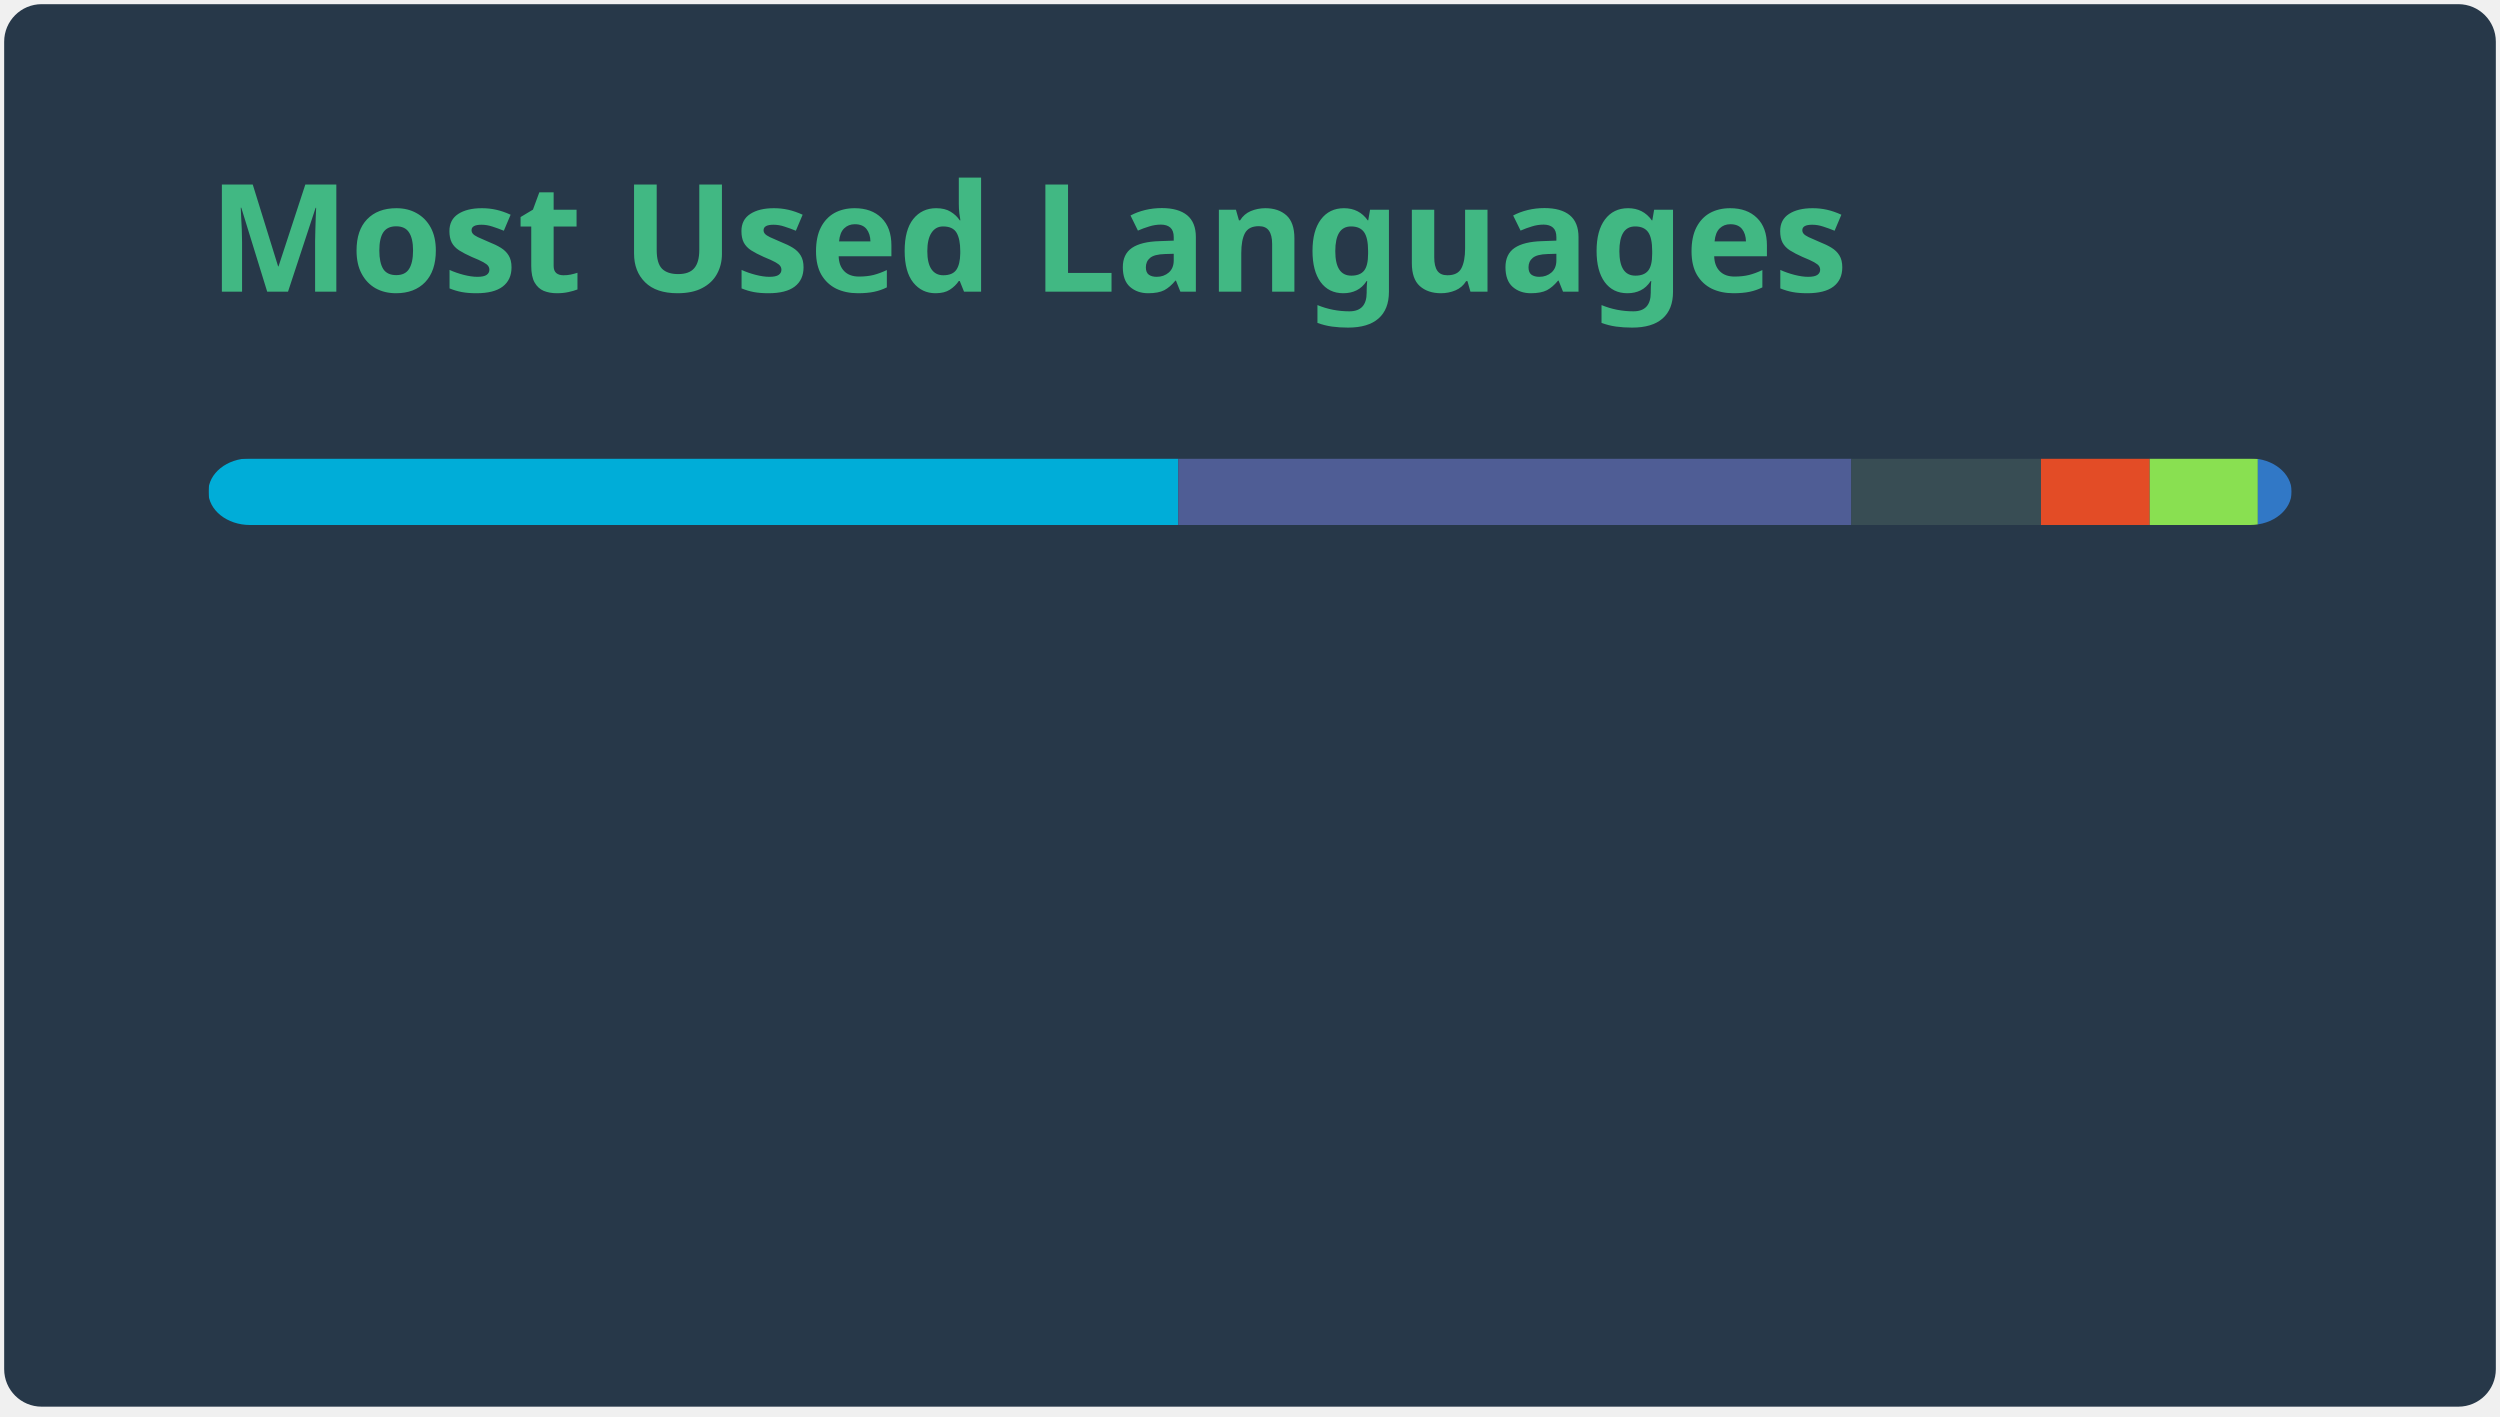
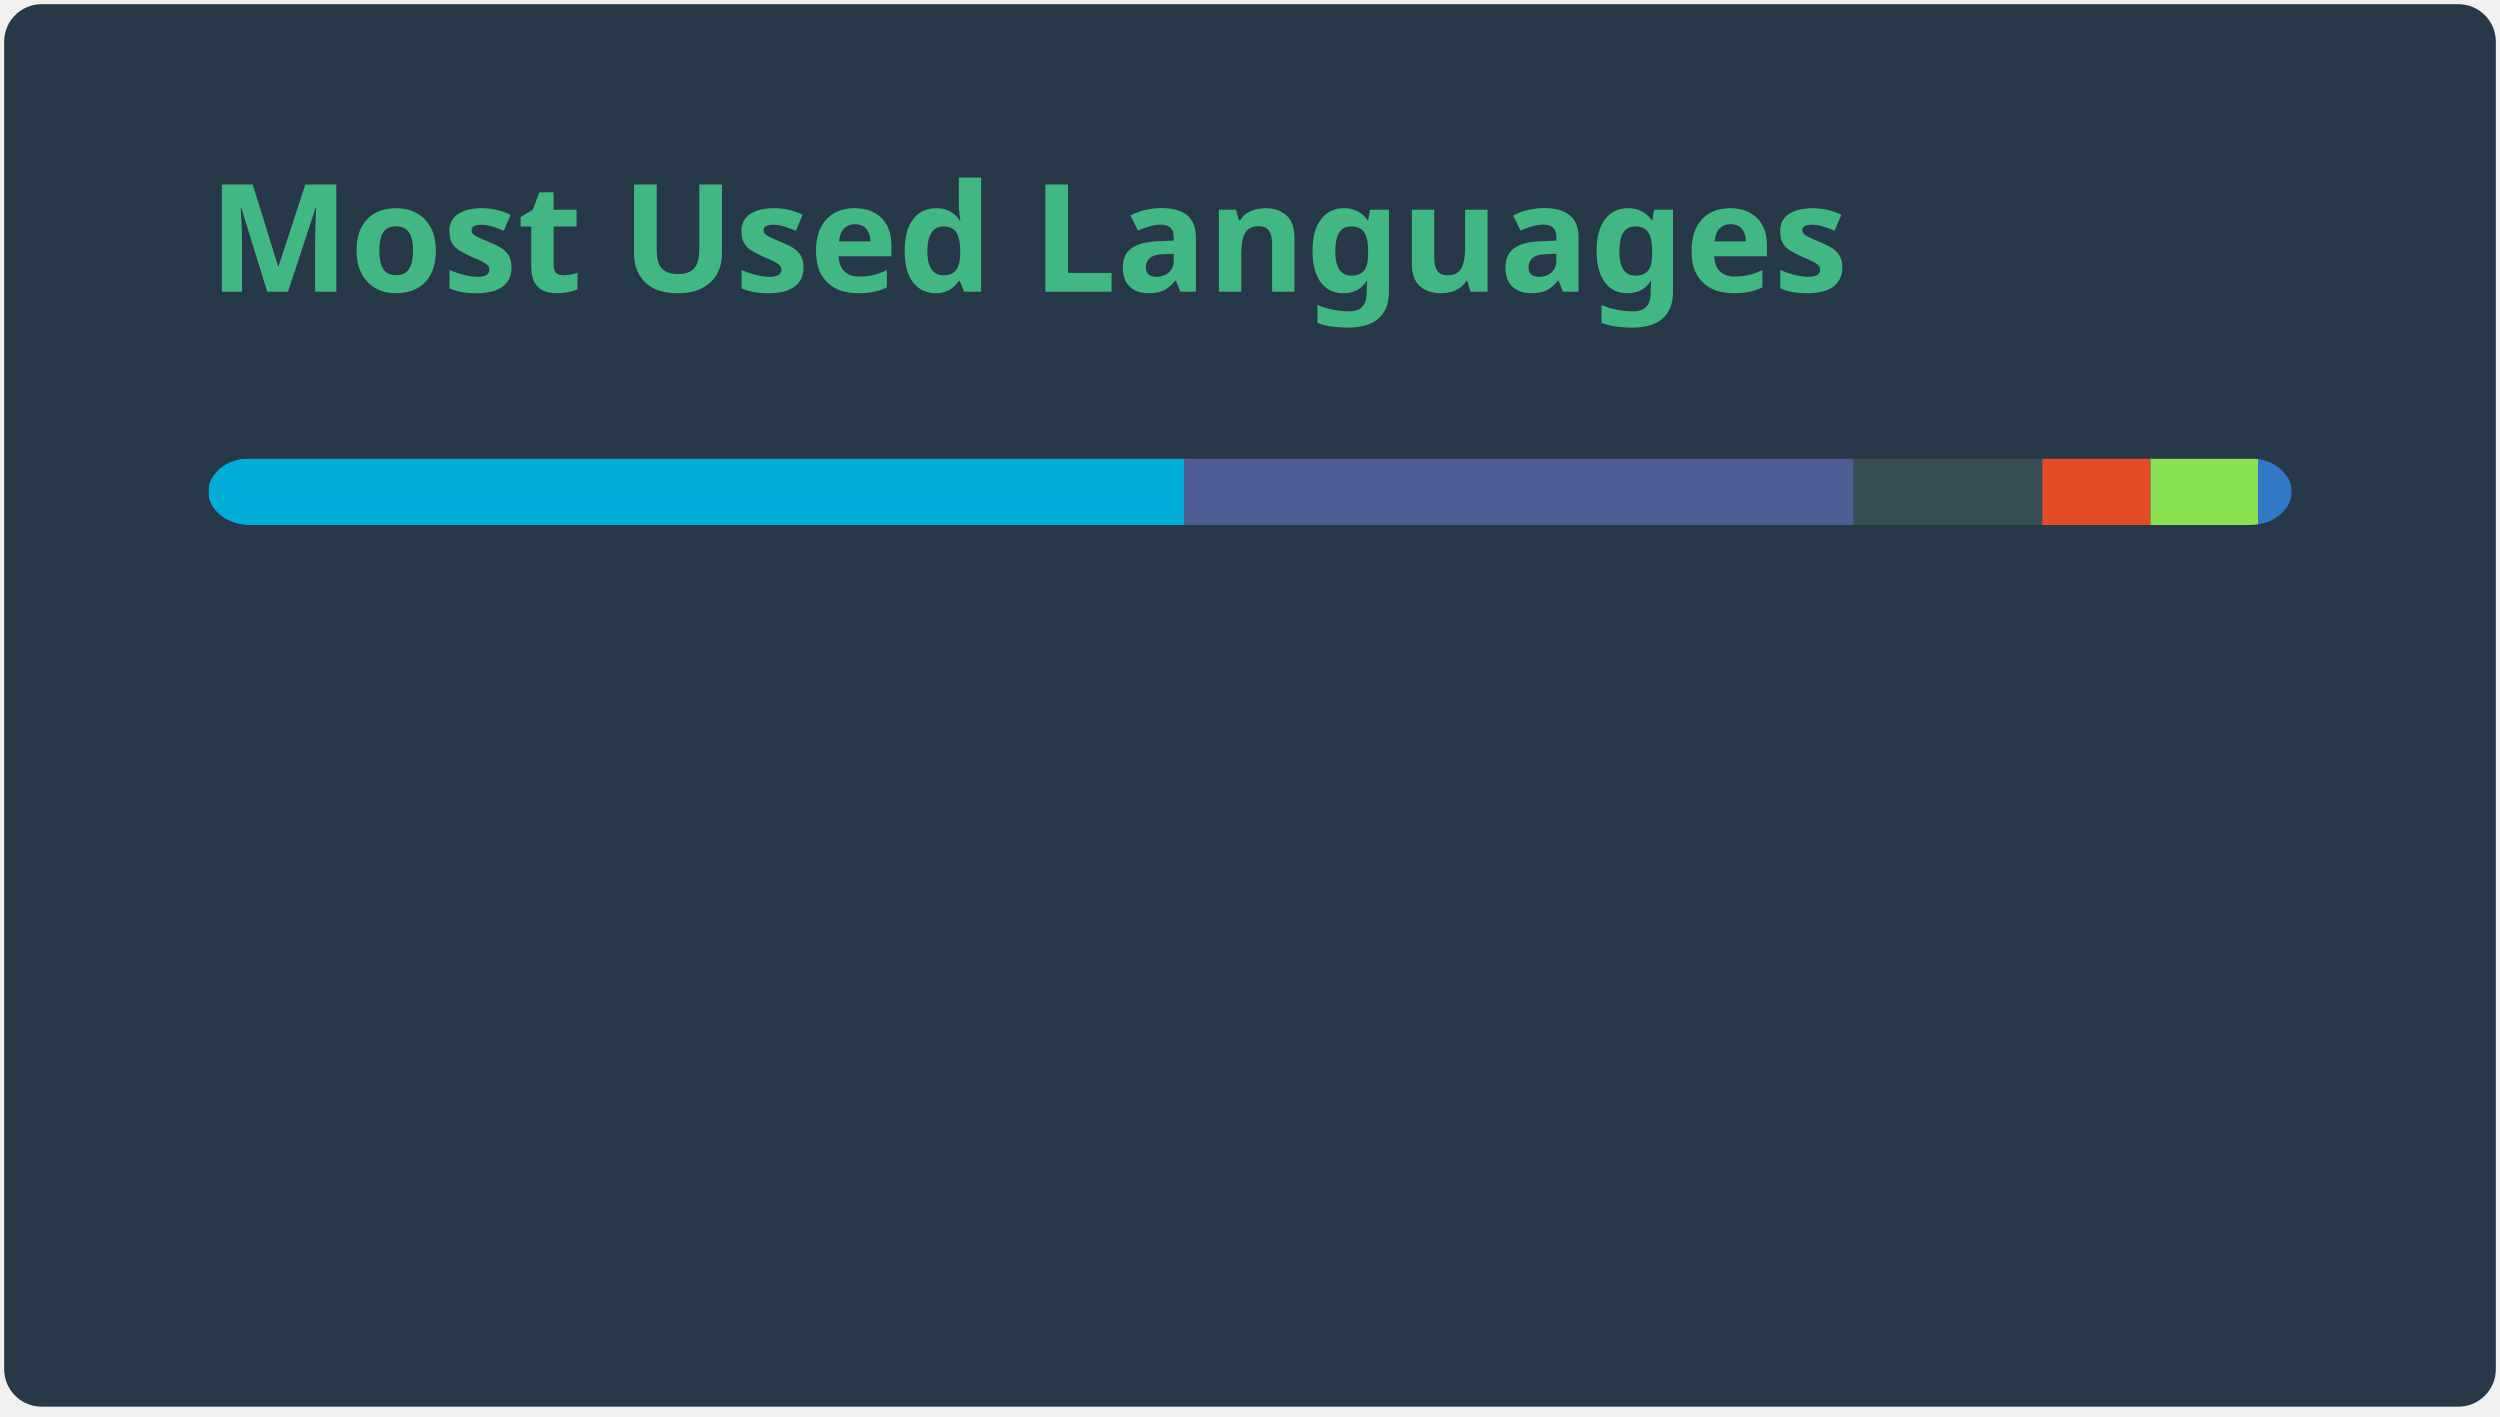
<svg xmlns="http://www.w3.org/2000/svg" width="300" height="170" viewBox="0 0 300 170" fill="none" role="img" aria-labelledby="descId">
  <style>
        .header {
            font: 600 18px 'Segoe UI', Ubuntu, Sans-Serif;
            fill: #41b883;
            animation: fadeInAnimation 0.8s ease-in-out forwards;
        }
        @supports(-moz-appearance: auto) {
             
            .header { font-size: 15.5px; }
        }

        @keyframes slideInAnimation {
            from {
                width: 0;
            }
            to {
                width: calc(100%-100px);
            }
        }
        @keyframes growWidthAnimation {
            from {
                width: 0;
            }
            to {
                width: 100%;
            }
        }
        .stat {
            font: 600 14px 'Segoe UI', Ubuntu, "Helvetica Neue", Sans-Serif; fill: #fffefe;
        }
        @supports(-moz-appearance: auto) {
             
            .stat { font-size:12px; }
        }
        .bold { font-weight: 700 }
        .lang-name {
            font: 400 11px "Segoe UI", Ubuntu, Sans-Serif;
            fill: #fffefe;
        }
        .stagger {
            opacity: 0;
            animation: fadeInAnimation 0.3s ease-in-out forwards;
        }
        #rect-mask rect{
            animation: slideInAnimation 1s ease-in-out forwards;
        }
        .lang-progress{
            animation: growWidthAnimation 0.6s ease-in-out forwards;
        }



         
        @keyframes scaleInAnimation {
            from {
                transform: translate(-5px, 5px) scale(0);
            }
            to {
                transform: translate(-5px, 5px) scale(1);
            }
        }
        @keyframes fadeInAnimation {
            from {
                opacity: 0;
            }
            to {
                opacity: 1;
            }
        }
    </style>
  <rect x="0.5" y="0.5" rx="4.5" height="99%" stroke="#e4e2e2" width="299" fill="#273849" stroke-opacity="0" />
  <g transform="translate(25, 35)">
    <g transform="translate(0, 0)">
      <text x="0" y="0" class="header">Most Used Languages</text>
    </g>
  </g>
  <g transform="translate(0, 55)">
    <svg x="25">
      <mask id="rect-mask">
        <rect x="0" y="0" width="250" height="8" fill="white" rx="5" />
      </mask>
-       <rect mask="url(#rect-mask)" x="0" y="0" width="116.394" height="8" fill="#00ADD8" />
-       <rect mask="url(#rect-mask)" x="116.394" y="0" width="80.765" height="8" fill="#4F5D95" />
-       <rect mask="url(#rect-mask)" x="197.159" y="0" width="22.758" height="8" fill="#384d54" />
-       <rect mask="url(#rect-mask)" x="219.917" y="0" width="13.048" height="8" fill="#e34c26" />
-       <rect mask="url(#rect-mask)" x="232.965" y="0" width="12.977" height="8" fill="#89e051" />
-       <rect mask="url(#rect-mask)" x="245.942" y="0" width="4.058" height="8" fill="#3178c6" />
+       <rect mask="url(#rect-mask)" x="0" y="0" width="117.091" height="8" fill="#00ADD8" />
+       <rect mask="url(#rect-mask)" x="117.091" y="0" width="80.344" height="8" fill="#4F5D95" />
+       <rect mask="url(#rect-mask)" x="197.435" y="0" width="22.64" height="8" fill="#384d54" />
+       <rect mask="url(#rect-mask)" x="220.074" y="0" width="12.98" height="8" fill="#e34c26" />
+       <rect mask="url(#rect-mask)" x="233.054" y="0" width="12.909" height="8" fill="#89e051" />
+       <rect mask="url(#rect-mask)" x="245.963" y="0" width="4.037" height="8" fill="#3178c6" />
      <g transform="translate(0, 25)">
        <g transform="translate(0, 0)">
          <g transform="translate(0, 0)">
            <g class="stagger" style="animation-delay: 450ms">
              <circle cx="5" cy="6" r="5" fill="#00ADD8" />
              <text x="15" y="10" class="lang-name">
-                                     Go 46.56%
+                                     Go 46.84%
                                </text>
            </g>
          </g>
          <g transform="translate(0, 25)">
            <g class="stagger" style="animation-delay: 600ms">
              <circle cx="5" cy="6" r="5" fill="#4F5D95" />
              <text x="15" y="10" class="lang-name">
-                                     PHP 32.31%
+                                     PHP 32.14%
                                </text>
            </g>
          </g>
          <g transform="translate(0, 50)">
            <g class="stagger" style="animation-delay: 750ms">
              <circle cx="5" cy="6" r="5" fill="#384d54" />
              <text x="15" y="10" class="lang-name">
-                                     Dockerfile 9.10%
+                                     Dockerfile 9.06%
                                </text>
            </g>
          </g>
        </g>
        <g transform="translate(150, 0)">
          <g transform="translate(0, 0)">
            <g class="stagger" style="animation-delay: 450ms">
              <circle cx="5" cy="6" r="5" fill="#e34c26" />
              <text x="15" y="10" class="lang-name">
-                                     HTML 5.22%
+                                     HTML 5.19%
                                </text>
            </g>
          </g>
          <g transform="translate(0, 25)">
            <g class="stagger" style="animation-delay: 600ms">
              <circle cx="5" cy="6" r="5" fill="#89e051" />
              <text x="15" y="10" class="lang-name">
-                                     Shell 5.19%
+                                     Shell 5.16%
                                </text>
            </g>
          </g>
          <g transform="translate(0, 50)">
            <g class="stagger" style="animation-delay: 750ms">
              <circle cx="5" cy="6" r="5" fill="#3178c6" />
              <text x="15" y="10" class="lang-name">
-                                     TypeScript 1.62%
+                                     TypeScript 1.61%
                                </text>
            </g>
          </g>
        </g>
      </g>
    </svg>
  </g>
</svg>
